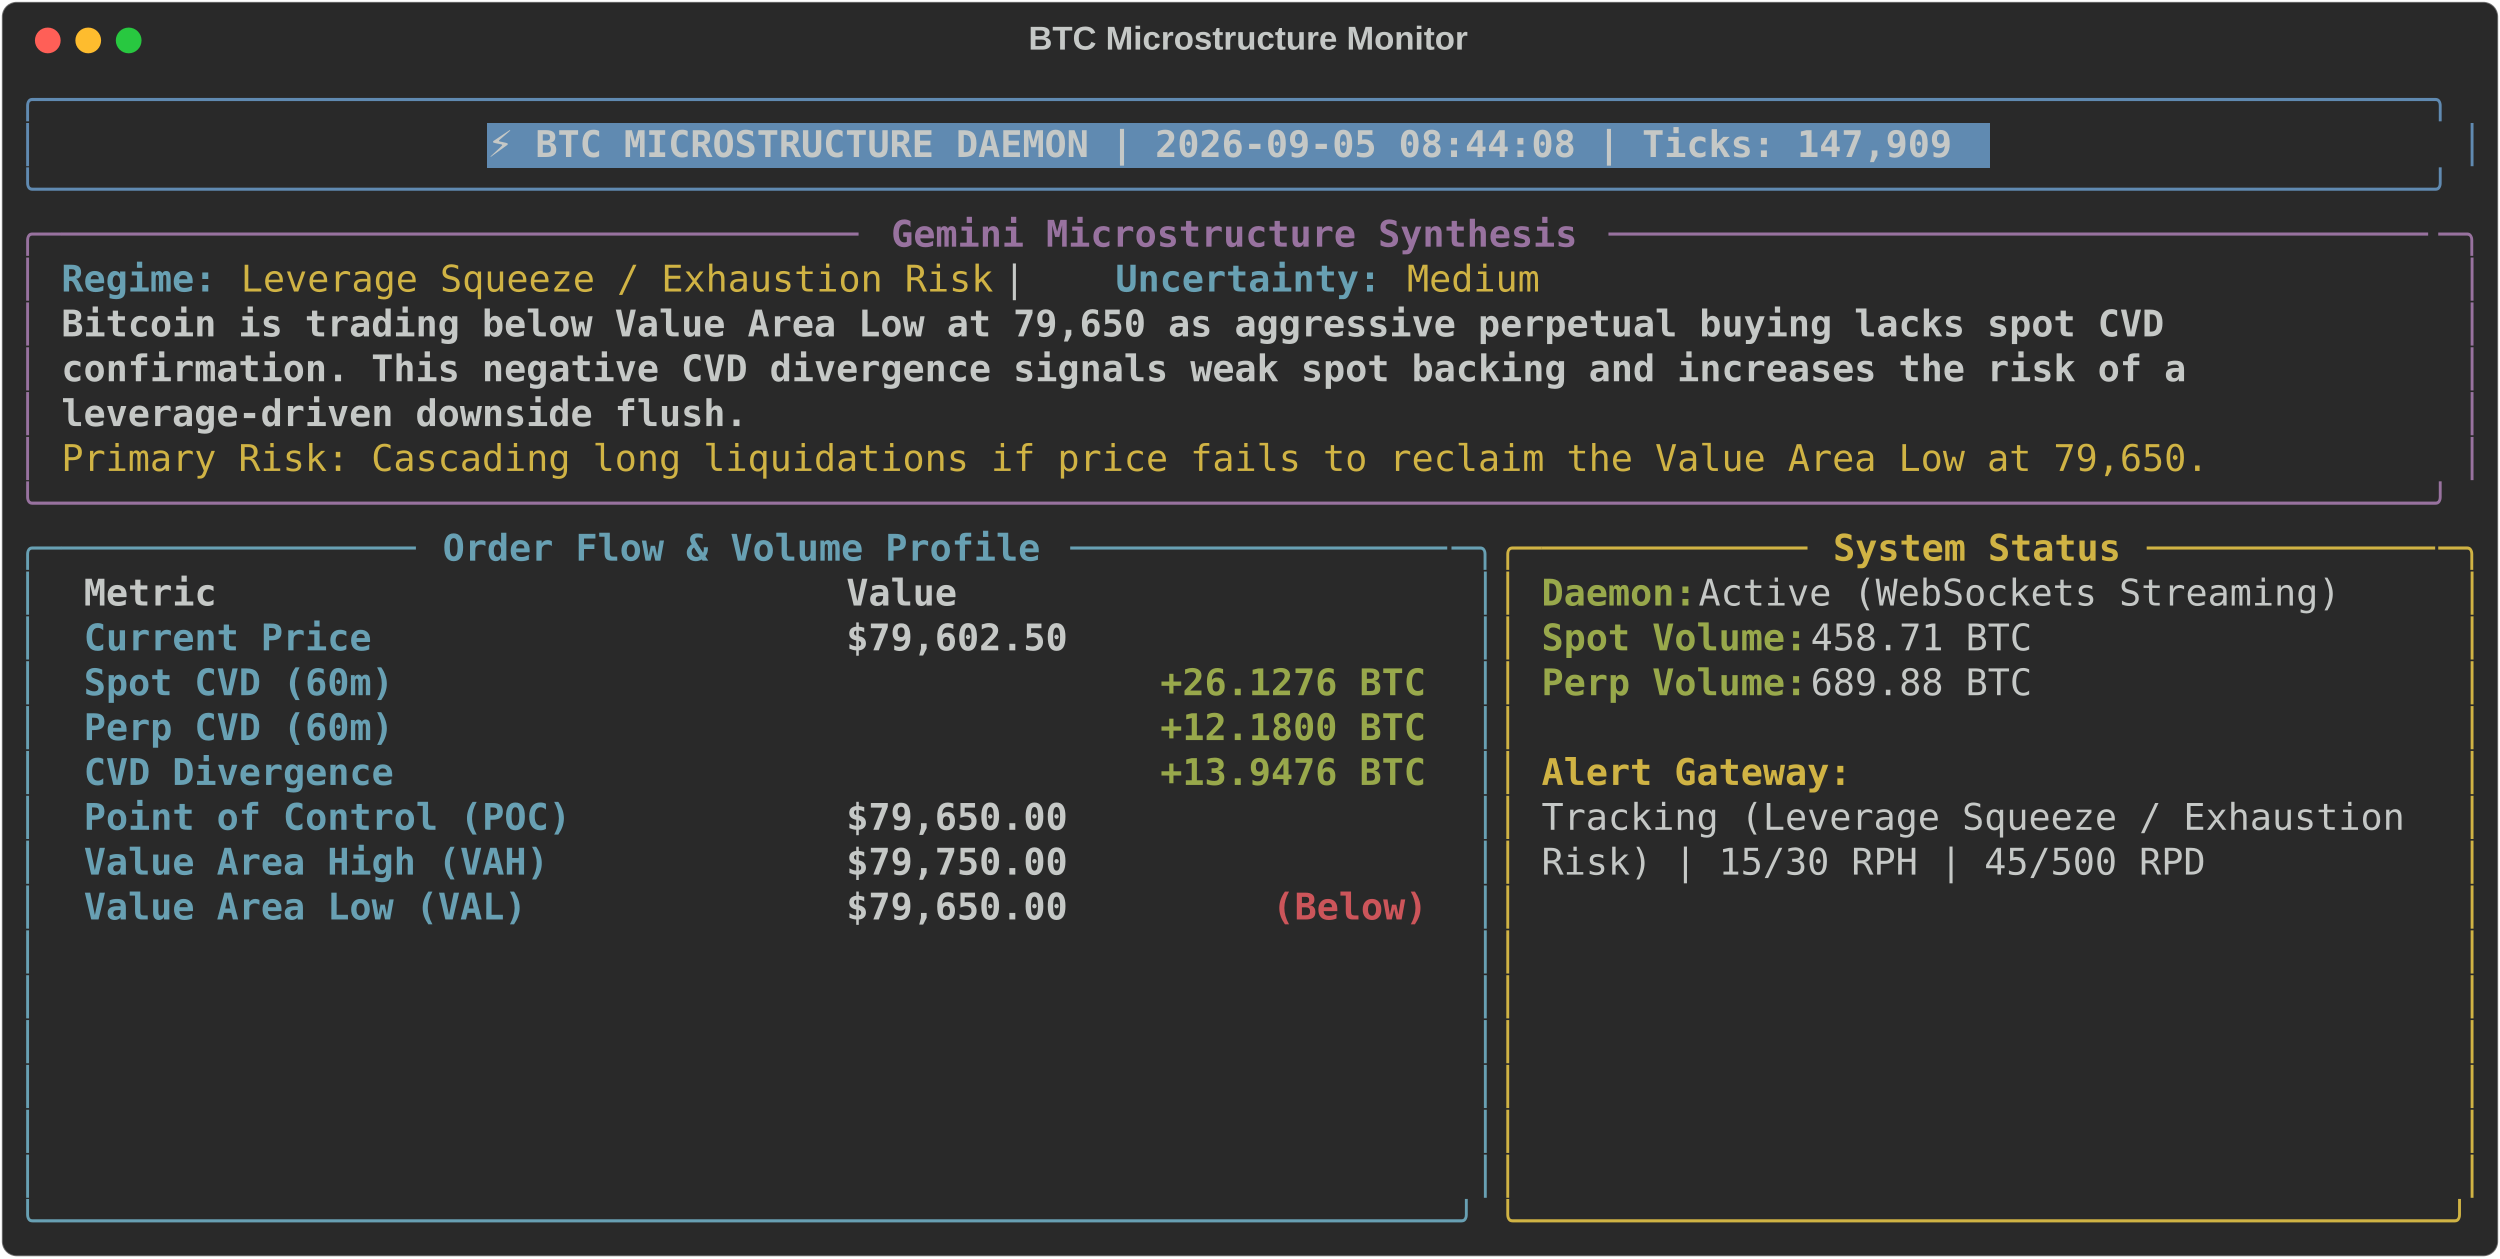
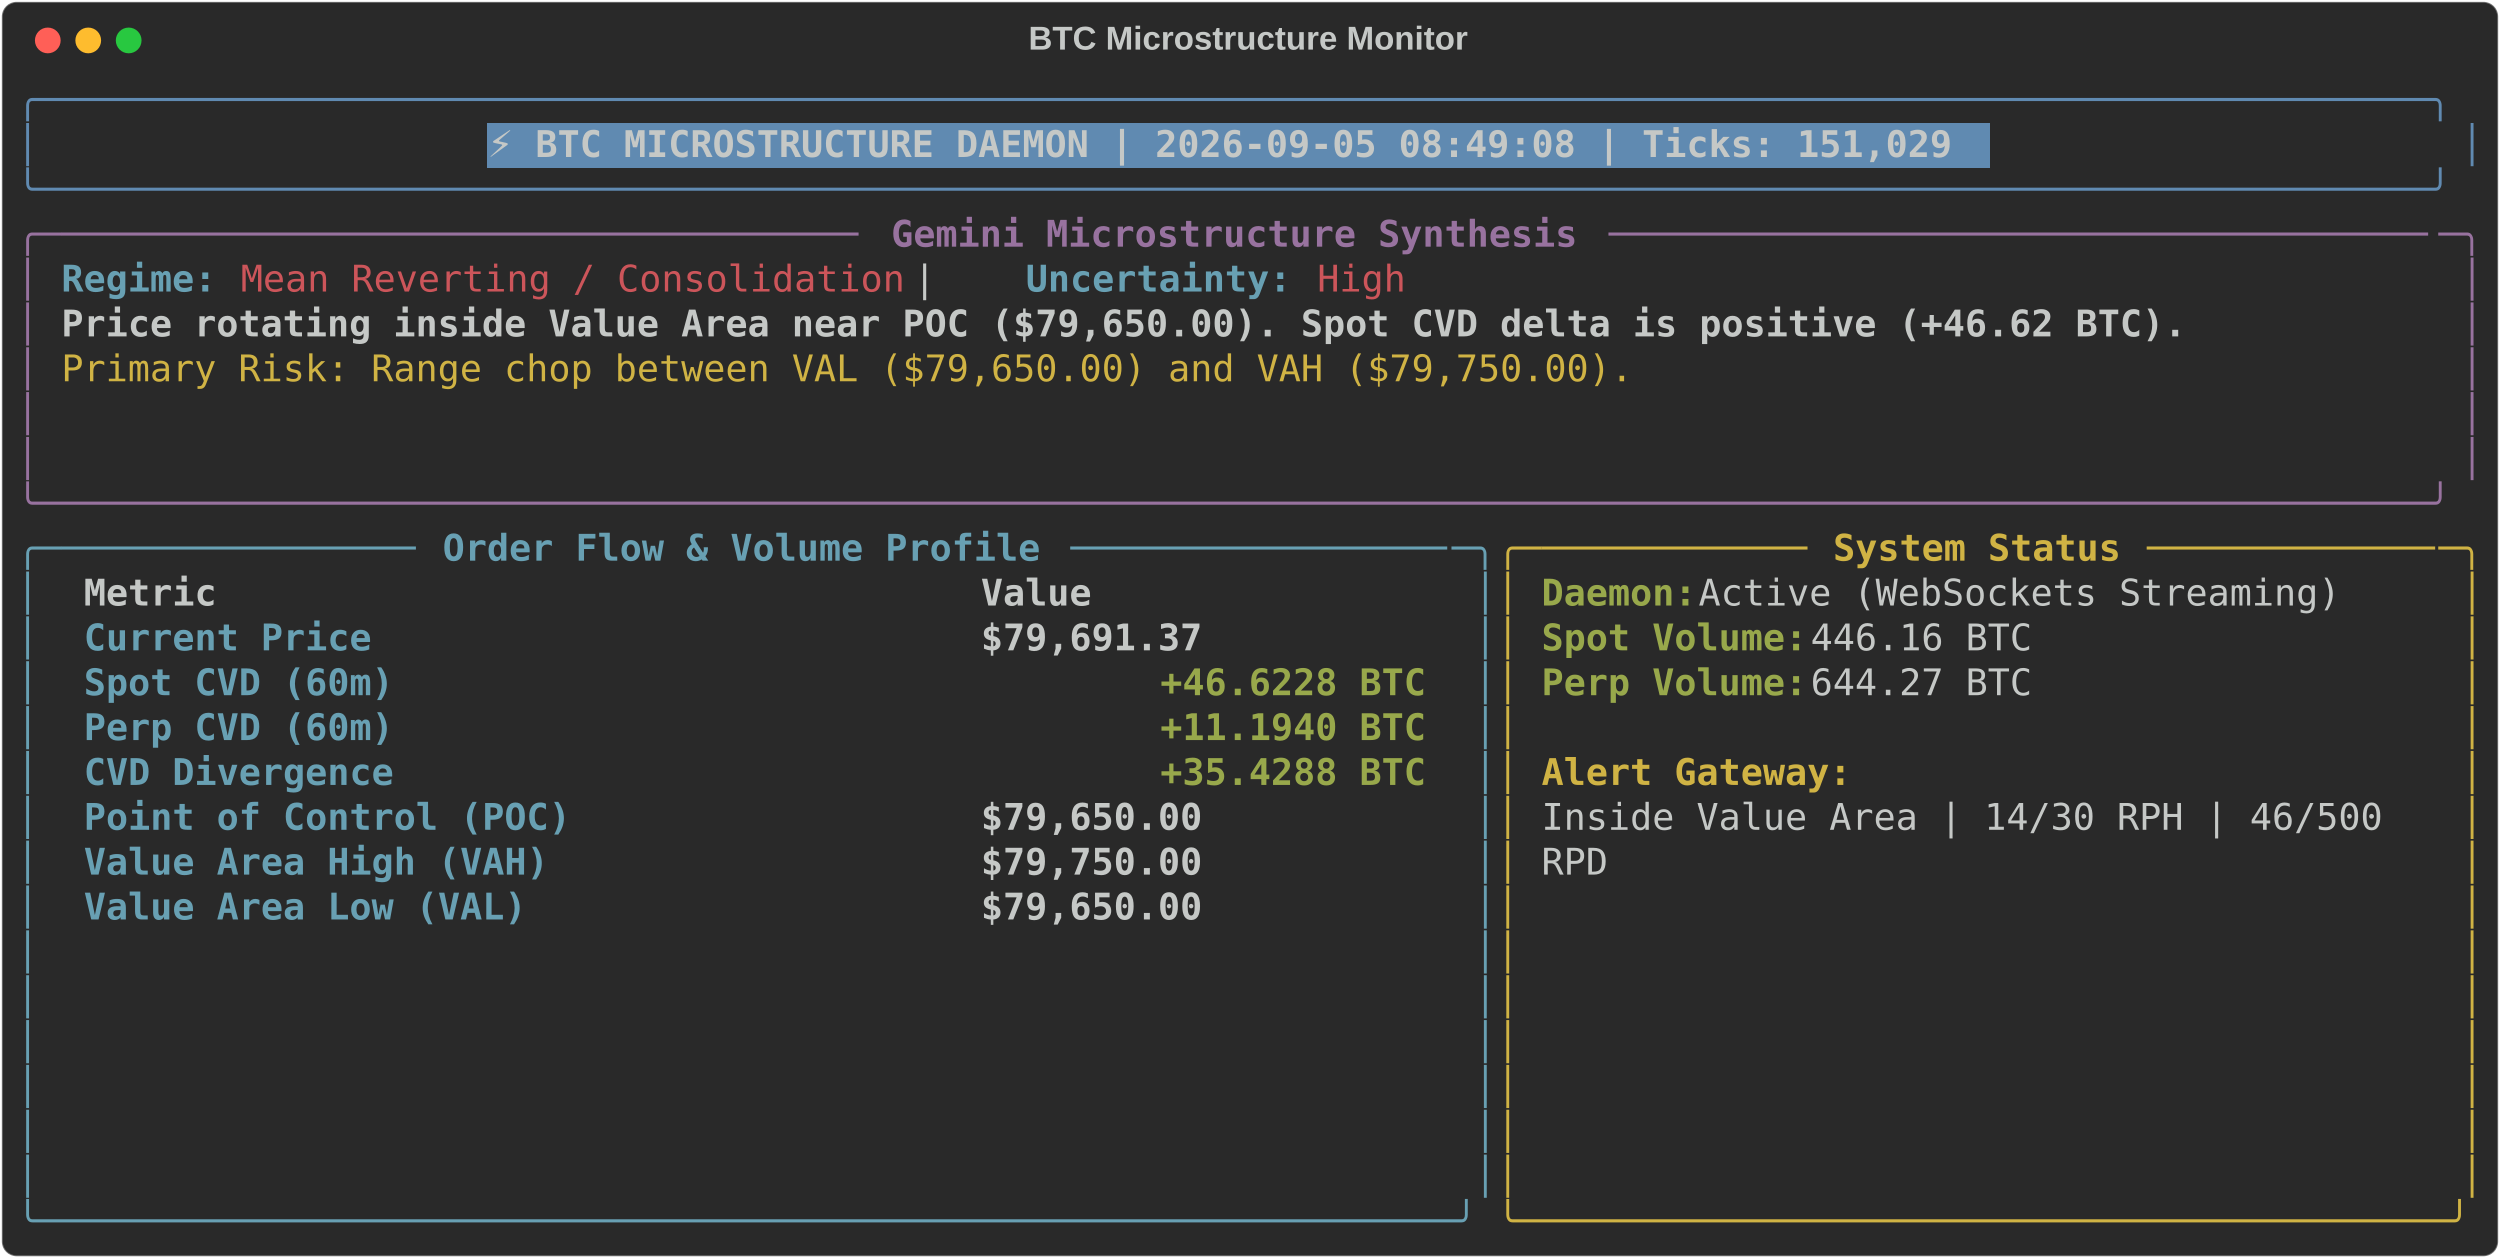
<svg xmlns="http://www.w3.org/2000/svg" class="rich-terminal" viewBox="0 0 1360 684.4">
  <style>

    @font-face {
        font-family: "Fira Code";
        src: local("FiraCode-Regular"),
                url("https://cdnjs.cloudflare.com/ajax/libs/firacode/6.2.0/woff2/FiraCode-Regular.woff2") format("woff2"),
                url("https://cdnjs.cloudflare.com/ajax/libs/firacode/6.2.0/woff/FiraCode-Regular.woff") format("woff");
        font-style: normal;
        font-weight: 400;
    }
    @font-face {
        font-family: "Fira Code";
        src: local("FiraCode-Bold"),
                url("https://cdnjs.cloudflare.com/ajax/libs/firacode/6.2.0/woff2/FiraCode-Bold.woff2") format("woff2"),
                url("https://cdnjs.cloudflare.com/ajax/libs/firacode/6.2.0/woff/FiraCode-Bold.woff") format("woff");
        font-style: bold;
        font-weight: 700;
    }

-     .terminal-2260129843-matrix {
+     .terminal-2951435523-matrix {
        font-family: Fira Code, monospace;
        font-size: 20px;
        line-height: 24.4px;
        font-variant-east-asian: full-width;
    }

-     .terminal-2260129843-title {
+     .terminal-2951435523-title {
        font-size: 18px;
        font-weight: bold;
        font-family: arial;
    }

-     .terminal-2260129843-r1 { fill: #608ab1 }
- .terminal-2260129843-r2 { fill: #c5c8c6 }
- .terminal-2260129843-r3 { fill: #c5c8c6;font-weight: bold }
- .terminal-2260129843-r4 { fill: #98729f }
- .terminal-2260129843-r5 { fill: #98729f;font-weight: bold }
- .terminal-2260129843-r6 { fill: #68a0b3;font-weight: bold }
- .terminal-2260129843-r7 { fill: #d0b344 }
- .terminal-2260129843-r8 { fill: #68a0b3 }
- .terminal-2260129843-r9 { fill: #d0b344;font-weight: bold }
- .terminal-2260129843-r10 { fill: #98a84b;font-weight: bold }
- .terminal-2260129843-r11 { fill: #cc555a;font-weight: bold }
+     .terminal-2951435523-r1 { fill: #608ab1 }
+ .terminal-2951435523-r2 { fill: #c5c8c6 }
+ .terminal-2951435523-r3 { fill: #c5c8c6;font-weight: bold }
+ .terminal-2951435523-r4 { fill: #98729f }
+ .terminal-2951435523-r5 { fill: #98729f;font-weight: bold }
+ .terminal-2951435523-r6 { fill: #68a0b3;font-weight: bold }
+ .terminal-2951435523-r7 { fill: #cc555a }
+ .terminal-2951435523-r8 { fill: #d0b344 }
+ .terminal-2951435523-r9 { fill: #68a0b3 }
+ .terminal-2951435523-r10 { fill: #d0b344;font-weight: bold }
+ .terminal-2951435523-r11 { fill: #98a84b;font-weight: bold }
    </style>
  <defs>
-     <clipPath id="terminal-2260129843-clip-terminal">
+     <clipPath id="terminal-2951435523-clip-terminal">
      <rect x="0" y="0" width="1341.0" height="633.4" />
    </clipPath>
-     <clipPath id="terminal-2260129843-line-0">
+     <clipPath id="terminal-2951435523-line-0">
      <rect x="0" y="1.5" width="1342" height="24.65" />
    </clipPath>
-     <clipPath id="terminal-2260129843-line-1">
+     <clipPath id="terminal-2951435523-line-1">
      <rect x="0" y="25.9" width="1342" height="24.65" />
    </clipPath>
-     <clipPath id="terminal-2260129843-line-2">
+     <clipPath id="terminal-2951435523-line-2">
      <rect x="0" y="50.3" width="1342" height="24.65" />
    </clipPath>
-     <clipPath id="terminal-2260129843-line-3">
+     <clipPath id="terminal-2951435523-line-3">
      <rect x="0" y="74.7" width="1342" height="24.65" />
    </clipPath>
-     <clipPath id="terminal-2260129843-line-4">
+     <clipPath id="terminal-2951435523-line-4">
      <rect x="0" y="99.1" width="1342" height="24.65" />
    </clipPath>
-     <clipPath id="terminal-2260129843-line-5">
+     <clipPath id="terminal-2951435523-line-5">
      <rect x="0" y="123.5" width="1342" height="24.65" />
    </clipPath>
-     <clipPath id="terminal-2260129843-line-6">
+     <clipPath id="terminal-2951435523-line-6">
      <rect x="0" y="147.9" width="1342" height="24.65" />
    </clipPath>
-     <clipPath id="terminal-2260129843-line-7">
+     <clipPath id="terminal-2951435523-line-7">
      <rect x="0" y="172.3" width="1342" height="24.65" />
    </clipPath>
-     <clipPath id="terminal-2260129843-line-8">
+     <clipPath id="terminal-2951435523-line-8">
      <rect x="0" y="196.7" width="1342" height="24.65" />
    </clipPath>
-     <clipPath id="terminal-2260129843-line-9">
+     <clipPath id="terminal-2951435523-line-9">
      <rect x="0" y="221.1" width="1342" height="24.65" />
    </clipPath>
-     <clipPath id="terminal-2260129843-line-10">
+     <clipPath id="terminal-2951435523-line-10">
      <rect x="0" y="245.5" width="1342" height="24.65" />
    </clipPath>
-     <clipPath id="terminal-2260129843-line-11">
+     <clipPath id="terminal-2951435523-line-11">
      <rect x="0" y="269.9" width="1342" height="24.65" />
    </clipPath>
-     <clipPath id="terminal-2260129843-line-12">
+     <clipPath id="terminal-2951435523-line-12">
      <rect x="0" y="294.3" width="1342" height="24.65" />
    </clipPath>
-     <clipPath id="terminal-2260129843-line-13">
+     <clipPath id="terminal-2951435523-line-13">
      <rect x="0" y="318.7" width="1342" height="24.65" />
    </clipPath>
-     <clipPath id="terminal-2260129843-line-14">
+     <clipPath id="terminal-2951435523-line-14">
      <rect x="0" y="343.1" width="1342" height="24.65" />
    </clipPath>
-     <clipPath id="terminal-2260129843-line-15">
+     <clipPath id="terminal-2951435523-line-15">
      <rect x="0" y="367.5" width="1342" height="24.65" />
    </clipPath>
-     <clipPath id="terminal-2260129843-line-16">
+     <clipPath id="terminal-2951435523-line-16">
      <rect x="0" y="391.9" width="1342" height="24.65" />
    </clipPath>
-     <clipPath id="terminal-2260129843-line-17">
+     <clipPath id="terminal-2951435523-line-17">
      <rect x="0" y="416.3" width="1342" height="24.65" />
    </clipPath>
-     <clipPath id="terminal-2260129843-line-18">
+     <clipPath id="terminal-2951435523-line-18">
      <rect x="0" y="440.7" width="1342" height="24.65" />
    </clipPath>
-     <clipPath id="terminal-2260129843-line-19">
+     <clipPath id="terminal-2951435523-line-19">
      <rect x="0" y="465.1" width="1342" height="24.65" />
    </clipPath>
-     <clipPath id="terminal-2260129843-line-20">
+     <clipPath id="terminal-2951435523-line-20">
      <rect x="0" y="489.5" width="1342" height="24.65" />
    </clipPath>
-     <clipPath id="terminal-2260129843-line-21">
+     <clipPath id="terminal-2951435523-line-21">
      <rect x="0" y="513.9" width="1342" height="24.65" />
    </clipPath>
-     <clipPath id="terminal-2260129843-line-22">
+     <clipPath id="terminal-2951435523-line-22">
      <rect x="0" y="538.3" width="1342" height="24.65" />
    </clipPath>
-     <clipPath id="terminal-2260129843-line-23">
+     <clipPath id="terminal-2951435523-line-23">
      <rect x="0" y="562.7" width="1342" height="24.65" />
    </clipPath>
-     <clipPath id="terminal-2260129843-line-24">
+     <clipPath id="terminal-2951435523-line-24">
      <rect x="0" y="587.1" width="1342" height="24.65" />
    </clipPath>
  </defs>
  <rect fill="#292929" stroke="rgba(255,255,255,0.35)" stroke-width="1" x="1" y="1" width="1358" height="682.4" rx="8" />
-   <text class="terminal-2260129843-title" fill="#c5c8c6" text-anchor="middle" x="679" y="27">BTC Microstructure Monitor</text>
+   <text class="terminal-2951435523-title" fill="#c5c8c6" text-anchor="middle" x="679" y="27">BTC Microstructure Monitor</text>
  <g transform="translate(26,22)">
    <circle cx="0" cy="0" r="7" fill="#ff5f57" />
    <circle cx="22" cy="0" r="7" fill="#febc2e" />
    <circle cx="44" cy="0" r="7" fill="#28c840" />
  </g>
-   <g transform="translate(9, 41)" clip-path="url(#terminal-2260129843-clip-terminal)">
+   <g transform="translate(9, 41)" clip-path="url(#terminal-2951435523-clip-terminal)">
    <rect fill="#608ab1" x="256.2" y="25.9" width="817.4" height="24.65" shape-rendering="crispEdges" />
-     <g class="terminal-2260129843-matrix">
-       <text class="terminal-2260129843-r1" x="0" y="20" textLength="1342" clip-path="url(#terminal-2260129843-line-0)">╭────────────────────────────────────────────────────────────────────────────────────────────────────────────╮</text>
-       <text class="terminal-2260129843-r2" x="1342" y="20" textLength="12.2" clip-path="url(#terminal-2260129843-line-0)">
- </text>
-       <text class="terminal-2260129843-r1" x="0" y="44.4" textLength="12.2" clip-path="url(#terminal-2260129843-line-1)">│</text>
-       <text class="terminal-2260129843-r3" x="256.2" y="44.4" textLength="805.2" clip-path="url(#terminal-2260129843-line-1)">⚡ BTC MICROSTRUCTURE DAEMON | 2026-09-05 08:44:08 | Ticks: 147,909</text>
-       <text class="terminal-2260129843-r1" x="1329.8" y="44.4" textLength="12.2" clip-path="url(#terminal-2260129843-line-1)">│</text>
-       <text class="terminal-2260129843-r2" x="1342" y="44.4" textLength="12.2" clip-path="url(#terminal-2260129843-line-1)">
- </text>
-       <text class="terminal-2260129843-r1" x="0" y="68.8" textLength="1342" clip-path="url(#terminal-2260129843-line-2)">╰────────────────────────────────────────────────────────────────────────────────────────────────────────────╯</text>
-       <text class="terminal-2260129843-r2" x="1342" y="68.8" textLength="12.2" clip-path="url(#terminal-2260129843-line-2)">
- </text>
-       <text class="terminal-2260129843-r4" x="0" y="93.2" textLength="24.4" clip-path="url(#terminal-2260129843-line-3)">╭─</text>
-       <text class="terminal-2260129843-r4" x="24.4" y="93.2" textLength="439.2" clip-path="url(#terminal-2260129843-line-3)">────────────────────────────────────</text>
-       <text class="terminal-2260129843-r5" x="475.8" y="93.2" textLength="378.2" clip-path="url(#terminal-2260129843-line-3)">Gemini Microstructure Synthesis</text>
-       <text class="terminal-2260129843-r4" x="866.2" y="93.2" textLength="451.4" clip-path="url(#terminal-2260129843-line-3)">─────────────────────────────────────</text>
-       <text class="terminal-2260129843-r4" x="1317.6" y="93.2" textLength="24.4" clip-path="url(#terminal-2260129843-line-3)">─╮</text>
-       <text class="terminal-2260129843-r2" x="1342" y="93.2" textLength="12.2" clip-path="url(#terminal-2260129843-line-3)">
- </text>
-       <text class="terminal-2260129843-r4" x="0" y="117.6" textLength="12.2" clip-path="url(#terminal-2260129843-line-4)">│</text>
-       <text class="terminal-2260129843-r6" x="24.4" y="117.6" textLength="85.4" clip-path="url(#terminal-2260129843-line-4)">Regime:</text>
-       <text class="terminal-2260129843-r7" x="122" y="117.6" textLength="414.8" clip-path="url(#terminal-2260129843-line-4)">Leverage Squeeze / Exhaustion Risk</text>
-       <text class="terminal-2260129843-r2" x="536.8" y="117.6" textLength="61" clip-path="url(#terminal-2260129843-line-4)">  |  </text>
-       <text class="terminal-2260129843-r6" x="597.8" y="117.6" textLength="146.4" clip-path="url(#terminal-2260129843-line-4)">Uncertainty:</text>
-       <text class="terminal-2260129843-r7" x="756.4" y="117.6" textLength="73.2" clip-path="url(#terminal-2260129843-line-4)">Medium</text>
-       <text class="terminal-2260129843-r4" x="1329.8" y="117.6" textLength="12.2" clip-path="url(#terminal-2260129843-line-4)">│</text>
-       <text class="terminal-2260129843-r2" x="1342" y="117.6" textLength="12.2" clip-path="url(#terminal-2260129843-line-4)">
- </text>
-       <text class="terminal-2260129843-r4" x="0" y="142" textLength="12.2" clip-path="url(#terminal-2260129843-line-5)">│</text>
-       <text class="terminal-2260129843-r3" x="24.4" y="142" textLength="1171.2" clip-path="url(#terminal-2260129843-line-5)">Bitcoin is trading below Value Area Low at 79,650 as aggressive perpetual buying lacks spot CVD </text>
-       <text class="terminal-2260129843-r4" x="1329.8" y="142" textLength="12.2" clip-path="url(#terminal-2260129843-line-5)">│</text>
-       <text class="terminal-2260129843-r2" x="1342" y="142" textLength="12.2" clip-path="url(#terminal-2260129843-line-5)">
- </text>
-       <text class="terminal-2260129843-r4" x="0" y="166.4" textLength="12.2" clip-path="url(#terminal-2260129843-line-6)">│</text>
-       <text class="terminal-2260129843-r3" x="24.4" y="166.4" textLength="1183.4" clip-path="url(#terminal-2260129843-line-6)">confirmation. This negative CVD divergence signals weak spot backing and increases the risk of a </text>
-       <text class="terminal-2260129843-r4" x="1329.8" y="166.4" textLength="12.2" clip-path="url(#terminal-2260129843-line-6)">│</text>
-       <text class="terminal-2260129843-r2" x="1342" y="166.4" textLength="12.2" clip-path="url(#terminal-2260129843-line-6)">
- </text>
-       <text class="terminal-2260129843-r4" x="0" y="190.8" textLength="12.2" clip-path="url(#terminal-2260129843-line-7)">│</text>
-       <text class="terminal-2260129843-r3" x="24.4" y="190.8" textLength="378.2" clip-path="url(#terminal-2260129843-line-7)">leverage-driven downside flush.</text>
-       <text class="terminal-2260129843-r4" x="1329.8" y="190.8" textLength="12.2" clip-path="url(#terminal-2260129843-line-7)">│</text>
-       <text class="terminal-2260129843-r2" x="1342" y="190.8" textLength="12.2" clip-path="url(#terminal-2260129843-line-7)">
- </text>
-       <text class="terminal-2260129843-r4" x="0" y="215.2" textLength="12.2" clip-path="url(#terminal-2260129843-line-8)">│</text>
-       <text class="terminal-2260129843-r7" x="24.4" y="215.2" textLength="1183.4" clip-path="url(#terminal-2260129843-line-8)">Primary Risk: Cascading long liquidations if price fails to reclaim the Value Area Low at 79,650.</text>
-       <text class="terminal-2260129843-r4" x="1329.8" y="215.2" textLength="12.2" clip-path="url(#terminal-2260129843-line-8)">│</text>
-       <text class="terminal-2260129843-r2" x="1342" y="215.2" textLength="12.2" clip-path="url(#terminal-2260129843-line-8)">
- </text>
-       <text class="terminal-2260129843-r4" x="0" y="239.6" textLength="1342" clip-path="url(#terminal-2260129843-line-9)">╰────────────────────────────────────────────────────────────────────────────────────────────────────────────╯</text>
-       <text class="terminal-2260129843-r2" x="1342" y="239.6" textLength="12.2" clip-path="url(#terminal-2260129843-line-9)">
- </text>
-       <text class="terminal-2260129843-r8" x="0" y="264" textLength="24.4" clip-path="url(#terminal-2260129843-line-10)">╭─</text>
-       <text class="terminal-2260129843-r8" x="24.4" y="264" textLength="195.2" clip-path="url(#terminal-2260129843-line-10)">────────────────</text>
-       <text class="terminal-2260129843-r6" x="231.8" y="264" textLength="329.4" clip-path="url(#terminal-2260129843-line-10)">Order Flow &amp; Volume Profile</text>
-       <text class="terminal-2260129843-r8" x="573.4" y="264" textLength="207.4" clip-path="url(#terminal-2260129843-line-10)">─────────────────</text>
-       <text class="terminal-2260129843-r8" x="780.8" y="264" textLength="24.4" clip-path="url(#terminal-2260129843-line-10)">─╮</text>
-       <text class="terminal-2260129843-r7" x="805.2" y="264" textLength="24.4" clip-path="url(#terminal-2260129843-line-10)">╭─</text>
-       <text class="terminal-2260129843-r7" x="829.6" y="264" textLength="146.4" clip-path="url(#terminal-2260129843-line-10)">────────────</text>
-       <text class="terminal-2260129843-r9" x="988.2" y="264" textLength="158.6" clip-path="url(#terminal-2260129843-line-10)">System Status</text>
-       <text class="terminal-2260129843-r7" x="1159" y="264" textLength="158.6" clip-path="url(#terminal-2260129843-line-10)">─────────────</text>
-       <text class="terminal-2260129843-r7" x="1317.6" y="264" textLength="24.4" clip-path="url(#terminal-2260129843-line-10)">─╮</text>
-       <text class="terminal-2260129843-r2" x="1342" y="264" textLength="12.2" clip-path="url(#terminal-2260129843-line-10)">
- </text>
-       <text class="terminal-2260129843-r8" x="0" y="288.4" textLength="12.2" clip-path="url(#terminal-2260129843-line-11)">│</text>
-       <text class="terminal-2260129843-r3" x="36.6" y="288.4" textLength="390.4" clip-path="url(#terminal-2260129843-line-11)">Metric                          </text>
-       <text class="terminal-2260129843-r3" x="451.4" y="288.4" textLength="317.2" clip-path="url(#terminal-2260129843-line-11)">                     Value</text>
-       <text class="terminal-2260129843-r8" x="793" y="288.4" textLength="12.2" clip-path="url(#terminal-2260129843-line-11)">│</text>
-       <text class="terminal-2260129843-r7" x="805.2" y="288.4" textLength="12.2" clip-path="url(#terminal-2260129843-line-11)">│</text>
-       <text class="terminal-2260129843-r10" x="829.6" y="288.4" textLength="85.4" clip-path="url(#terminal-2260129843-line-11)">Daemon:</text>
-       <text class="terminal-2260129843-r2" x="915" y="288.4" textLength="366" clip-path="url(#terminal-2260129843-line-11)"> Active (WebSockets Streaming)</text>
-       <text class="terminal-2260129843-r7" x="1329.8" y="288.4" textLength="12.2" clip-path="url(#terminal-2260129843-line-11)">│</text>
-       <text class="terminal-2260129843-r2" x="1342" y="288.4" textLength="12.2" clip-path="url(#terminal-2260129843-line-11)">
- </text>
-       <text class="terminal-2260129843-r8" x="0" y="312.8" textLength="12.2" clip-path="url(#terminal-2260129843-line-12)">│</text>
-       <text class="terminal-2260129843-r6" x="36.6" y="312.8" textLength="390.4" clip-path="url(#terminal-2260129843-line-12)">Current Price                   </text>
-       <text class="terminal-2260129843-r3" x="451.4" y="312.8" textLength="317.2" clip-path="url(#terminal-2260129843-line-12)">                $79,602.50</text>
-       <text class="terminal-2260129843-r8" x="793" y="312.8" textLength="12.2" clip-path="url(#terminal-2260129843-line-12)">│</text>
-       <text class="terminal-2260129843-r7" x="805.2" y="312.8" textLength="12.2" clip-path="url(#terminal-2260129843-line-12)">│</text>
-       <text class="terminal-2260129843-r10" x="829.6" y="312.8" textLength="146.4" clip-path="url(#terminal-2260129843-line-12)">Spot Volume:</text>
-       <text class="terminal-2260129843-r2" x="976" y="312.8" textLength="134.2" clip-path="url(#terminal-2260129843-line-12)"> 458.71 BTC</text>
-       <text class="terminal-2260129843-r7" x="1329.8" y="312.8" textLength="12.2" clip-path="url(#terminal-2260129843-line-12)">│</text>
-       <text class="terminal-2260129843-r2" x="1342" y="312.8" textLength="12.2" clip-path="url(#terminal-2260129843-line-12)">
- </text>
-       <text class="terminal-2260129843-r8" x="0" y="337.2" textLength="12.2" clip-path="url(#terminal-2260129843-line-13)">│</text>
-       <text class="terminal-2260129843-r6" x="36.6" y="337.2" textLength="390.4" clip-path="url(#terminal-2260129843-line-13)">Spot CVD (60m)                  </text>
-       <text class="terminal-2260129843-r10" x="622.2" y="337.2" textLength="146.4" clip-path="url(#terminal-2260129843-line-13)">+26.1276 BTC</text>
-       <text class="terminal-2260129843-r8" x="793" y="337.2" textLength="12.2" clip-path="url(#terminal-2260129843-line-13)">│</text>
-       <text class="terminal-2260129843-r7" x="805.2" y="337.2" textLength="12.2" clip-path="url(#terminal-2260129843-line-13)">│</text>
-       <text class="terminal-2260129843-r10" x="829.6" y="337.2" textLength="146.4" clip-path="url(#terminal-2260129843-line-13)">Perp Volume:</text>
-       <text class="terminal-2260129843-r2" x="976" y="337.2" textLength="134.2" clip-path="url(#terminal-2260129843-line-13)"> 689.88 BTC</text>
-       <text class="terminal-2260129843-r7" x="1329.8" y="337.2" textLength="12.2" clip-path="url(#terminal-2260129843-line-13)">│</text>
-       <text class="terminal-2260129843-r2" x="1342" y="337.2" textLength="12.2" clip-path="url(#terminal-2260129843-line-13)">
- </text>
-       <text class="terminal-2260129843-r8" x="0" y="361.6" textLength="12.2" clip-path="url(#terminal-2260129843-line-14)">│</text>
-       <text class="terminal-2260129843-r6" x="36.6" y="361.6" textLength="390.4" clip-path="url(#terminal-2260129843-line-14)">Perp CVD (60m)                  </text>
-       <text class="terminal-2260129843-r10" x="622.2" y="361.6" textLength="146.4" clip-path="url(#terminal-2260129843-line-14)">+12.1800 BTC</text>
-       <text class="terminal-2260129843-r8" x="793" y="361.6" textLength="12.2" clip-path="url(#terminal-2260129843-line-14)">│</text>
-       <text class="terminal-2260129843-r7" x="805.2" y="361.6" textLength="12.2" clip-path="url(#terminal-2260129843-line-14)">│</text>
-       <text class="terminal-2260129843-r7" x="1329.8" y="361.6" textLength="12.2" clip-path="url(#terminal-2260129843-line-14)">│</text>
-       <text class="terminal-2260129843-r2" x="1342" y="361.6" textLength="12.2" clip-path="url(#terminal-2260129843-line-14)">
- </text>
-       <text class="terminal-2260129843-r8" x="0" y="386" textLength="12.2" clip-path="url(#terminal-2260129843-line-15)">│</text>
-       <text class="terminal-2260129843-r6" x="36.6" y="386" textLength="390.4" clip-path="url(#terminal-2260129843-line-15)">CVD Divergence                  </text>
-       <text class="terminal-2260129843-r10" x="622.2" y="386" textLength="146.4" clip-path="url(#terminal-2260129843-line-15)">+13.9476 BTC</text>
-       <text class="terminal-2260129843-r8" x="793" y="386" textLength="12.2" clip-path="url(#terminal-2260129843-line-15)">│</text>
-       <text class="terminal-2260129843-r7" x="805.2" y="386" textLength="12.2" clip-path="url(#terminal-2260129843-line-15)">│</text>
-       <text class="terminal-2260129843-r9" x="829.6" y="386" textLength="170.8" clip-path="url(#terminal-2260129843-line-15)">Alert Gateway:</text>
-       <text class="terminal-2260129843-r7" x="1329.8" y="386" textLength="12.2" clip-path="url(#terminal-2260129843-line-15)">│</text>
-       <text class="terminal-2260129843-r2" x="1342" y="386" textLength="12.2" clip-path="url(#terminal-2260129843-line-15)">
- </text>
-       <text class="terminal-2260129843-r8" x="0" y="410.4" textLength="12.2" clip-path="url(#terminal-2260129843-line-16)">│</text>
-       <text class="terminal-2260129843-r6" x="36.6" y="410.4" textLength="390.4" clip-path="url(#terminal-2260129843-line-16)">Point of Control (POC)          </text>
-       <text class="terminal-2260129843-r3" x="451.4" y="410.4" textLength="317.2" clip-path="url(#terminal-2260129843-line-16)">                $79,650.00</text>
-       <text class="terminal-2260129843-r8" x="793" y="410.4" textLength="12.2" clip-path="url(#terminal-2260129843-line-16)">│</text>
-       <text class="terminal-2260129843-r7" x="805.2" y="410.4" textLength="12.2" clip-path="url(#terminal-2260129843-line-16)">│</text>
-       <text class="terminal-2260129843-r2" x="829.6" y="410.4" textLength="488" clip-path="url(#terminal-2260129843-line-16)">Tracking (Leverage Squeeze / Exhaustion </text>
-       <text class="terminal-2260129843-r7" x="1329.8" y="410.4" textLength="12.2" clip-path="url(#terminal-2260129843-line-16)">│</text>
-       <text class="terminal-2260129843-r2" x="1342" y="410.4" textLength="12.2" clip-path="url(#terminal-2260129843-line-16)">
- </text>
-       <text class="terminal-2260129843-r8" x="0" y="434.8" textLength="12.2" clip-path="url(#terminal-2260129843-line-17)">│</text>
-       <text class="terminal-2260129843-r6" x="36.6" y="434.8" textLength="390.4" clip-path="url(#terminal-2260129843-line-17)">Value Area High (VAH)           </text>
-       <text class="terminal-2260129843-r3" x="451.4" y="434.8" textLength="317.2" clip-path="url(#terminal-2260129843-line-17)">                $79,750.00</text>
-       <text class="terminal-2260129843-r8" x="793" y="434.8" textLength="12.2" clip-path="url(#terminal-2260129843-line-17)">│</text>
-       <text class="terminal-2260129843-r7" x="805.2" y="434.8" textLength="12.2" clip-path="url(#terminal-2260129843-line-17)">│</text>
-       <text class="terminal-2260129843-r2" x="829.6" y="434.8" textLength="366" clip-path="url(#terminal-2260129843-line-17)">Risk) | 15/30 RPH | 45/500 RPD</text>
-       <text class="terminal-2260129843-r7" x="1329.8" y="434.8" textLength="12.2" clip-path="url(#terminal-2260129843-line-17)">│</text>
-       <text class="terminal-2260129843-r2" x="1342" y="434.8" textLength="12.2" clip-path="url(#terminal-2260129843-line-17)">
- </text>
-       <text class="terminal-2260129843-r8" x="0" y="459.2" textLength="12.2" clip-path="url(#terminal-2260129843-line-18)">│</text>
-       <text class="terminal-2260129843-r6" x="36.6" y="459.2" textLength="390.4" clip-path="url(#terminal-2260129843-line-18)">Value Area Low (VAL)            </text>
-       <text class="terminal-2260129843-r3" x="451.4" y="459.2" textLength="231.8" clip-path="url(#terminal-2260129843-line-18)">        $79,650.00 </text>
-       <text class="terminal-2260129843-r11" x="683.2" y="459.2" textLength="85.4" clip-path="url(#terminal-2260129843-line-18)">(Below)</text>
-       <text class="terminal-2260129843-r8" x="793" y="459.2" textLength="12.2" clip-path="url(#terminal-2260129843-line-18)">│</text>
-       <text class="terminal-2260129843-r7" x="805.2" y="459.2" textLength="12.2" clip-path="url(#terminal-2260129843-line-18)">│</text>
-       <text class="terminal-2260129843-r7" x="1329.8" y="459.2" textLength="12.2" clip-path="url(#terminal-2260129843-line-18)">│</text>
-       <text class="terminal-2260129843-r2" x="1342" y="459.2" textLength="12.2" clip-path="url(#terminal-2260129843-line-18)">
- </text>
-       <text class="terminal-2260129843-r8" x="0" y="483.6" textLength="12.2" clip-path="url(#terminal-2260129843-line-19)">│</text>
-       <text class="terminal-2260129843-r8" x="793" y="483.6" textLength="12.2" clip-path="url(#terminal-2260129843-line-19)">│</text>
-       <text class="terminal-2260129843-r7" x="805.2" y="483.6" textLength="12.2" clip-path="url(#terminal-2260129843-line-19)">│</text>
-       <text class="terminal-2260129843-r7" x="1329.8" y="483.6" textLength="12.2" clip-path="url(#terminal-2260129843-line-19)">│</text>
-       <text class="terminal-2260129843-r2" x="1342" y="483.6" textLength="12.2" clip-path="url(#terminal-2260129843-line-19)">
- </text>
-       <text class="terminal-2260129843-r8" x="0" y="508" textLength="12.2" clip-path="url(#terminal-2260129843-line-20)">│</text>
-       <text class="terminal-2260129843-r8" x="793" y="508" textLength="12.2" clip-path="url(#terminal-2260129843-line-20)">│</text>
-       <text class="terminal-2260129843-r7" x="805.2" y="508" textLength="12.2" clip-path="url(#terminal-2260129843-line-20)">│</text>
-       <text class="terminal-2260129843-r7" x="1329.8" y="508" textLength="12.2" clip-path="url(#terminal-2260129843-line-20)">│</text>
-       <text class="terminal-2260129843-r2" x="1342" y="508" textLength="12.2" clip-path="url(#terminal-2260129843-line-20)">
- </text>
-       <text class="terminal-2260129843-r8" x="0" y="532.4" textLength="12.2" clip-path="url(#terminal-2260129843-line-21)">│</text>
-       <text class="terminal-2260129843-r8" x="793" y="532.4" textLength="12.2" clip-path="url(#terminal-2260129843-line-21)">│</text>
-       <text class="terminal-2260129843-r7" x="805.2" y="532.4" textLength="12.2" clip-path="url(#terminal-2260129843-line-21)">│</text>
-       <text class="terminal-2260129843-r7" x="1329.8" y="532.4" textLength="12.2" clip-path="url(#terminal-2260129843-line-21)">│</text>
-       <text class="terminal-2260129843-r2" x="1342" y="532.4" textLength="12.2" clip-path="url(#terminal-2260129843-line-21)">
- </text>
-       <text class="terminal-2260129843-r8" x="0" y="556.8" textLength="12.2" clip-path="url(#terminal-2260129843-line-22)">│</text>
-       <text class="terminal-2260129843-r8" x="793" y="556.8" textLength="12.2" clip-path="url(#terminal-2260129843-line-22)">│</text>
-       <text class="terminal-2260129843-r7" x="805.2" y="556.8" textLength="12.2" clip-path="url(#terminal-2260129843-line-22)">│</text>
-       <text class="terminal-2260129843-r7" x="1329.8" y="556.8" textLength="12.2" clip-path="url(#terminal-2260129843-line-22)">│</text>
-       <text class="terminal-2260129843-r2" x="1342" y="556.8" textLength="12.2" clip-path="url(#terminal-2260129843-line-22)">
- </text>
-       <text class="terminal-2260129843-r8" x="0" y="581.2" textLength="12.2" clip-path="url(#terminal-2260129843-line-23)">│</text>
-       <text class="terminal-2260129843-r8" x="793" y="581.2" textLength="12.2" clip-path="url(#terminal-2260129843-line-23)">│</text>
-       <text class="terminal-2260129843-r7" x="805.2" y="581.2" textLength="12.2" clip-path="url(#terminal-2260129843-line-23)">│</text>
-       <text class="terminal-2260129843-r7" x="1329.8" y="581.2" textLength="12.2" clip-path="url(#terminal-2260129843-line-23)">│</text>
-       <text class="terminal-2260129843-r2" x="1342" y="581.2" textLength="12.2" clip-path="url(#terminal-2260129843-line-23)">
- </text>
-       <text class="terminal-2260129843-r8" x="0" y="605.6" textLength="12.2" clip-path="url(#terminal-2260129843-line-24)">│</text>
-       <text class="terminal-2260129843-r8" x="793" y="605.6" textLength="12.2" clip-path="url(#terminal-2260129843-line-24)">│</text>
-       <text class="terminal-2260129843-r7" x="805.2" y="605.6" textLength="12.2" clip-path="url(#terminal-2260129843-line-24)">│</text>
-       <text class="terminal-2260129843-r7" x="1329.8" y="605.6" textLength="12.2" clip-path="url(#terminal-2260129843-line-24)">│</text>
-       <text class="terminal-2260129843-r2" x="1342" y="605.6" textLength="12.2" clip-path="url(#terminal-2260129843-line-24)">
- </text>
-       <text class="terminal-2260129843-r8" x="0" y="630" textLength="805.2" clip-path="url(#terminal-2260129843-line-25)">╰────────────────────────────────────────────────────────────────╯</text>
-       <text class="terminal-2260129843-r7" x="805.2" y="630" textLength="536.8" clip-path="url(#terminal-2260129843-line-25)">╰──────────────────────────────────────────╯</text>
-       <text class="terminal-2260129843-r2" x="1342" y="630" textLength="12.2" clip-path="url(#terminal-2260129843-line-25)">
+     <g class="terminal-2951435523-matrix">
+       <text class="terminal-2951435523-r1" x="0" y="20" textLength="1342" clip-path="url(#terminal-2951435523-line-0)">╭────────────────────────────────────────────────────────────────────────────────────────────────────────────╮</text>
+       <text class="terminal-2951435523-r2" x="1342" y="20" textLength="12.2" clip-path="url(#terminal-2951435523-line-0)">
+ </text>
+       <text class="terminal-2951435523-r1" x="0" y="44.4" textLength="12.2" clip-path="url(#terminal-2951435523-line-1)">│</text>
+       <text class="terminal-2951435523-r3" x="256.2" y="44.4" textLength="805.2" clip-path="url(#terminal-2951435523-line-1)">⚡ BTC MICROSTRUCTURE DAEMON | 2026-09-05 08:49:08 | Ticks: 151,029</text>
+       <text class="terminal-2951435523-r1" x="1329.8" y="44.4" textLength="12.2" clip-path="url(#terminal-2951435523-line-1)">│</text>
+       <text class="terminal-2951435523-r2" x="1342" y="44.4" textLength="12.2" clip-path="url(#terminal-2951435523-line-1)">
+ </text>
+       <text class="terminal-2951435523-r1" x="0" y="68.8" textLength="1342" clip-path="url(#terminal-2951435523-line-2)">╰────────────────────────────────────────────────────────────────────────────────────────────────────────────╯</text>
+       <text class="terminal-2951435523-r2" x="1342" y="68.8" textLength="12.2" clip-path="url(#terminal-2951435523-line-2)">
+ </text>
+       <text class="terminal-2951435523-r4" x="0" y="93.2" textLength="24.4" clip-path="url(#terminal-2951435523-line-3)">╭─</text>
+       <text class="terminal-2951435523-r4" x="24.4" y="93.2" textLength="439.2" clip-path="url(#terminal-2951435523-line-3)">────────────────────────────────────</text>
+       <text class="terminal-2951435523-r5" x="475.8" y="93.2" textLength="378.2" clip-path="url(#terminal-2951435523-line-3)">Gemini Microstructure Synthesis</text>
+       <text class="terminal-2951435523-r4" x="866.2" y="93.2" textLength="451.4" clip-path="url(#terminal-2951435523-line-3)">─────────────────────────────────────</text>
+       <text class="terminal-2951435523-r4" x="1317.6" y="93.2" textLength="24.4" clip-path="url(#terminal-2951435523-line-3)">─╮</text>
+       <text class="terminal-2951435523-r2" x="1342" y="93.2" textLength="12.2" clip-path="url(#terminal-2951435523-line-3)">
+ </text>
+       <text class="terminal-2951435523-r4" x="0" y="117.6" textLength="12.2" clip-path="url(#terminal-2951435523-line-4)">│</text>
+       <text class="terminal-2951435523-r6" x="24.4" y="117.6" textLength="85.4" clip-path="url(#terminal-2951435523-line-4)">Regime:</text>
+       <text class="terminal-2951435523-r7" x="122" y="117.6" textLength="366" clip-path="url(#terminal-2951435523-line-4)">Mean Reverting / Consolidation</text>
+       <text class="terminal-2951435523-r2" x="488" y="117.6" textLength="61" clip-path="url(#terminal-2951435523-line-4)">  |  </text>
+       <text class="terminal-2951435523-r6" x="549" y="117.6" textLength="146.4" clip-path="url(#terminal-2951435523-line-4)">Uncertainty:</text>
+       <text class="terminal-2951435523-r7" x="707.6" y="117.6" textLength="48.8" clip-path="url(#terminal-2951435523-line-4)">High</text>
+       <text class="terminal-2951435523-r4" x="1329.8" y="117.6" textLength="12.2" clip-path="url(#terminal-2951435523-line-4)">│</text>
+       <text class="terminal-2951435523-r2" x="1342" y="117.6" textLength="12.2" clip-path="url(#terminal-2951435523-line-4)">
+ </text>
+       <text class="terminal-2951435523-r4" x="0" y="142" textLength="12.2" clip-path="url(#terminal-2951435523-line-5)">│</text>
+       <text class="terminal-2951435523-r3" x="24.4" y="142" textLength="1171.2" clip-path="url(#terminal-2951435523-line-5)">Price rotating inside Value Area near POC ($79,650.00). Spot CVD delta is positive (+46.62 BTC).</text>
+       <text class="terminal-2951435523-r4" x="1329.8" y="142" textLength="12.2" clip-path="url(#terminal-2951435523-line-5)">│</text>
+       <text class="terminal-2951435523-r2" x="1342" y="142" textLength="12.2" clip-path="url(#terminal-2951435523-line-5)">
+ </text>
+       <text class="terminal-2951435523-r4" x="0" y="166.4" textLength="12.2" clip-path="url(#terminal-2951435523-line-6)">│</text>
+       <text class="terminal-2951435523-r8" x="24.4" y="166.4" textLength="866.2" clip-path="url(#terminal-2951435523-line-6)">Primary Risk: Range chop between VAL ($79,650.00) and VAH ($79,750.00).</text>
+       <text class="terminal-2951435523-r4" x="1329.8" y="166.4" textLength="12.2" clip-path="url(#terminal-2951435523-line-6)">│</text>
+       <text class="terminal-2951435523-r2" x="1342" y="166.4" textLength="12.2" clip-path="url(#terminal-2951435523-line-6)">
+ </text>
+       <text class="terminal-2951435523-r4" x="0" y="190.8" textLength="12.2" clip-path="url(#terminal-2951435523-line-7)">│</text>
+       <text class="terminal-2951435523-r4" x="1329.8" y="190.8" textLength="12.2" clip-path="url(#terminal-2951435523-line-7)">│</text>
+       <text class="terminal-2951435523-r2" x="1342" y="190.8" textLength="12.2" clip-path="url(#terminal-2951435523-line-7)">
+ </text>
+       <text class="terminal-2951435523-r4" x="0" y="215.2" textLength="12.2" clip-path="url(#terminal-2951435523-line-8)">│</text>
+       <text class="terminal-2951435523-r4" x="1329.8" y="215.2" textLength="12.2" clip-path="url(#terminal-2951435523-line-8)">│</text>
+       <text class="terminal-2951435523-r2" x="1342" y="215.2" textLength="12.2" clip-path="url(#terminal-2951435523-line-8)">
+ </text>
+       <text class="terminal-2951435523-r4" x="0" y="239.6" textLength="1342" clip-path="url(#terminal-2951435523-line-9)">╰────────────────────────────────────────────────────────────────────────────────────────────────────────────╯</text>
+       <text class="terminal-2951435523-r2" x="1342" y="239.6" textLength="12.2" clip-path="url(#terminal-2951435523-line-9)">
+ </text>
+       <text class="terminal-2951435523-r9" x="0" y="264" textLength="24.4" clip-path="url(#terminal-2951435523-line-10)">╭─</text>
+       <text class="terminal-2951435523-r9" x="24.4" y="264" textLength="195.2" clip-path="url(#terminal-2951435523-line-10)">────────────────</text>
+       <text class="terminal-2951435523-r6" x="231.8" y="264" textLength="329.4" clip-path="url(#terminal-2951435523-line-10)">Order Flow &amp; Volume Profile</text>
+       <text class="terminal-2951435523-r9" x="573.4" y="264" textLength="207.4" clip-path="url(#terminal-2951435523-line-10)">─────────────────</text>
+       <text class="terminal-2951435523-r9" x="780.8" y="264" textLength="24.4" clip-path="url(#terminal-2951435523-line-10)">─╮</text>
+       <text class="terminal-2951435523-r8" x="805.2" y="264" textLength="24.4" clip-path="url(#terminal-2951435523-line-10)">╭─</text>
+       <text class="terminal-2951435523-r8" x="829.6" y="264" textLength="146.4" clip-path="url(#terminal-2951435523-line-10)">────────────</text>
+       <text class="terminal-2951435523-r10" x="988.2" y="264" textLength="158.6" clip-path="url(#terminal-2951435523-line-10)">System Status</text>
+       <text class="terminal-2951435523-r8" x="1159" y="264" textLength="158.6" clip-path="url(#terminal-2951435523-line-10)">─────────────</text>
+       <text class="terminal-2951435523-r8" x="1317.6" y="264" textLength="24.4" clip-path="url(#terminal-2951435523-line-10)">─╮</text>
+       <text class="terminal-2951435523-r2" x="1342" y="264" textLength="12.2" clip-path="url(#terminal-2951435523-line-10)">
+ </text>
+       <text class="terminal-2951435523-r9" x="0" y="288.4" textLength="12.2" clip-path="url(#terminal-2951435523-line-11)">│</text>
+       <text class="terminal-2951435523-r3" x="36.6" y="288.4" textLength="463.6" clip-path="url(#terminal-2951435523-line-11)">Metric                                </text>
+       <text class="terminal-2951435523-r3" x="524.6" y="288.4" textLength="244" clip-path="url(#terminal-2951435523-line-11)">               Value</text>
+       <text class="terminal-2951435523-r9" x="793" y="288.4" textLength="12.2" clip-path="url(#terminal-2951435523-line-11)">│</text>
+       <text class="terminal-2951435523-r8" x="805.2" y="288.4" textLength="12.2" clip-path="url(#terminal-2951435523-line-11)">│</text>
+       <text class="terminal-2951435523-r11" x="829.6" y="288.4" textLength="85.4" clip-path="url(#terminal-2951435523-line-11)">Daemon:</text>
+       <text class="terminal-2951435523-r2" x="915" y="288.4" textLength="366" clip-path="url(#terminal-2951435523-line-11)"> Active (WebSockets Streaming)</text>
+       <text class="terminal-2951435523-r8" x="1329.8" y="288.4" textLength="12.2" clip-path="url(#terminal-2951435523-line-11)">│</text>
+       <text class="terminal-2951435523-r2" x="1342" y="288.4" textLength="12.2" clip-path="url(#terminal-2951435523-line-11)">
+ </text>
+       <text class="terminal-2951435523-r9" x="0" y="312.8" textLength="12.2" clip-path="url(#terminal-2951435523-line-12)">│</text>
+       <text class="terminal-2951435523-r6" x="36.6" y="312.8" textLength="463.6" clip-path="url(#terminal-2951435523-line-12)">Current Price                         </text>
+       <text class="terminal-2951435523-r3" x="524.6" y="312.8" textLength="244" clip-path="url(#terminal-2951435523-line-12)">          $79,691.37</text>
+       <text class="terminal-2951435523-r9" x="793" y="312.8" textLength="12.2" clip-path="url(#terminal-2951435523-line-12)">│</text>
+       <text class="terminal-2951435523-r8" x="805.2" y="312.8" textLength="12.2" clip-path="url(#terminal-2951435523-line-12)">│</text>
+       <text class="terminal-2951435523-r11" x="829.6" y="312.8" textLength="146.4" clip-path="url(#terminal-2951435523-line-12)">Spot Volume:</text>
+       <text class="terminal-2951435523-r2" x="976" y="312.8" textLength="134.2" clip-path="url(#terminal-2951435523-line-12)"> 446.16 BTC</text>
+       <text class="terminal-2951435523-r8" x="1329.8" y="312.8" textLength="12.2" clip-path="url(#terminal-2951435523-line-12)">│</text>
+       <text class="terminal-2951435523-r2" x="1342" y="312.8" textLength="12.2" clip-path="url(#terminal-2951435523-line-12)">
+ </text>
+       <text class="terminal-2951435523-r9" x="0" y="337.2" textLength="12.2" clip-path="url(#terminal-2951435523-line-13)">│</text>
+       <text class="terminal-2951435523-r6" x="36.6" y="337.2" textLength="463.6" clip-path="url(#terminal-2951435523-line-13)">Spot CVD (60m)                        </text>
+       <text class="terminal-2951435523-r11" x="622.2" y="337.2" textLength="146.4" clip-path="url(#terminal-2951435523-line-13)">+46.6228 BTC</text>
+       <text class="terminal-2951435523-r9" x="793" y="337.2" textLength="12.2" clip-path="url(#terminal-2951435523-line-13)">│</text>
+       <text class="terminal-2951435523-r8" x="805.2" y="337.2" textLength="12.2" clip-path="url(#terminal-2951435523-line-13)">│</text>
+       <text class="terminal-2951435523-r11" x="829.6" y="337.2" textLength="146.4" clip-path="url(#terminal-2951435523-line-13)">Perp Volume:</text>
+       <text class="terminal-2951435523-r2" x="976" y="337.2" textLength="134.2" clip-path="url(#terminal-2951435523-line-13)"> 644.27 BTC</text>
+       <text class="terminal-2951435523-r8" x="1329.8" y="337.2" textLength="12.2" clip-path="url(#terminal-2951435523-line-13)">│</text>
+       <text class="terminal-2951435523-r2" x="1342" y="337.2" textLength="12.2" clip-path="url(#terminal-2951435523-line-13)">
+ </text>
+       <text class="terminal-2951435523-r9" x="0" y="361.6" textLength="12.2" clip-path="url(#terminal-2951435523-line-14)">│</text>
+       <text class="terminal-2951435523-r6" x="36.6" y="361.6" textLength="463.6" clip-path="url(#terminal-2951435523-line-14)">Perp CVD (60m)                        </text>
+       <text class="terminal-2951435523-r11" x="622.2" y="361.6" textLength="146.4" clip-path="url(#terminal-2951435523-line-14)">+11.1940 BTC</text>
+       <text class="terminal-2951435523-r9" x="793" y="361.6" textLength="12.2" clip-path="url(#terminal-2951435523-line-14)">│</text>
+       <text class="terminal-2951435523-r8" x="805.2" y="361.6" textLength="12.2" clip-path="url(#terminal-2951435523-line-14)">│</text>
+       <text class="terminal-2951435523-r8" x="1329.8" y="361.6" textLength="12.2" clip-path="url(#terminal-2951435523-line-14)">│</text>
+       <text class="terminal-2951435523-r2" x="1342" y="361.6" textLength="12.2" clip-path="url(#terminal-2951435523-line-14)">
+ </text>
+       <text class="terminal-2951435523-r9" x="0" y="386" textLength="12.2" clip-path="url(#terminal-2951435523-line-15)">│</text>
+       <text class="terminal-2951435523-r6" x="36.6" y="386" textLength="463.6" clip-path="url(#terminal-2951435523-line-15)">CVD Divergence                        </text>
+       <text class="terminal-2951435523-r11" x="622.2" y="386" textLength="146.4" clip-path="url(#terminal-2951435523-line-15)">+35.4288 BTC</text>
+       <text class="terminal-2951435523-r9" x="793" y="386" textLength="12.2" clip-path="url(#terminal-2951435523-line-15)">│</text>
+       <text class="terminal-2951435523-r8" x="805.2" y="386" textLength="12.2" clip-path="url(#terminal-2951435523-line-15)">│</text>
+       <text class="terminal-2951435523-r10" x="829.6" y="386" textLength="170.8" clip-path="url(#terminal-2951435523-line-15)">Alert Gateway:</text>
+       <text class="terminal-2951435523-r8" x="1329.8" y="386" textLength="12.2" clip-path="url(#terminal-2951435523-line-15)">│</text>
+       <text class="terminal-2951435523-r2" x="1342" y="386" textLength="12.2" clip-path="url(#terminal-2951435523-line-15)">
+ </text>
+       <text class="terminal-2951435523-r9" x="0" y="410.4" textLength="12.2" clip-path="url(#terminal-2951435523-line-16)">│</text>
+       <text class="terminal-2951435523-r6" x="36.6" y="410.4" textLength="463.6" clip-path="url(#terminal-2951435523-line-16)">Point of Control (POC)                </text>
+       <text class="terminal-2951435523-r3" x="524.6" y="410.4" textLength="244" clip-path="url(#terminal-2951435523-line-16)">          $79,650.00</text>
+       <text class="terminal-2951435523-r9" x="793" y="410.4" textLength="12.2" clip-path="url(#terminal-2951435523-line-16)">│</text>
+       <text class="terminal-2951435523-r8" x="805.2" y="410.4" textLength="12.2" clip-path="url(#terminal-2951435523-line-16)">│</text>
+       <text class="terminal-2951435523-r2" x="829.6" y="410.4" textLength="475.8" clip-path="url(#terminal-2951435523-line-16)">Inside Value Area | 14/30 RPH | 46/500 </text>
+       <text class="terminal-2951435523-r8" x="1329.8" y="410.4" textLength="12.2" clip-path="url(#terminal-2951435523-line-16)">│</text>
+       <text class="terminal-2951435523-r2" x="1342" y="410.4" textLength="12.2" clip-path="url(#terminal-2951435523-line-16)">
+ </text>
+       <text class="terminal-2951435523-r9" x="0" y="434.8" textLength="12.2" clip-path="url(#terminal-2951435523-line-17)">│</text>
+       <text class="terminal-2951435523-r6" x="36.6" y="434.8" textLength="463.6" clip-path="url(#terminal-2951435523-line-17)">Value Area High (VAH)                 </text>
+       <text class="terminal-2951435523-r3" x="524.6" y="434.8" textLength="244" clip-path="url(#terminal-2951435523-line-17)">          $79,750.00</text>
+       <text class="terminal-2951435523-r9" x="793" y="434.8" textLength="12.2" clip-path="url(#terminal-2951435523-line-17)">│</text>
+       <text class="terminal-2951435523-r8" x="805.2" y="434.8" textLength="12.2" clip-path="url(#terminal-2951435523-line-17)">│</text>
+       <text class="terminal-2951435523-r2" x="829.6" y="434.8" textLength="36.6" clip-path="url(#terminal-2951435523-line-17)">RPD</text>
+       <text class="terminal-2951435523-r8" x="1329.8" y="434.8" textLength="12.2" clip-path="url(#terminal-2951435523-line-17)">│</text>
+       <text class="terminal-2951435523-r2" x="1342" y="434.8" textLength="12.2" clip-path="url(#terminal-2951435523-line-17)">
+ </text>
+       <text class="terminal-2951435523-r9" x="0" y="459.2" textLength="12.2" clip-path="url(#terminal-2951435523-line-18)">│</text>
+       <text class="terminal-2951435523-r6" x="36.6" y="459.2" textLength="463.6" clip-path="url(#terminal-2951435523-line-18)">Value Area Low (VAL)                  </text>
+       <text class="terminal-2951435523-r3" x="524.6" y="459.2" textLength="244" clip-path="url(#terminal-2951435523-line-18)">          $79,650.00</text>
+       <text class="terminal-2951435523-r9" x="793" y="459.2" textLength="12.2" clip-path="url(#terminal-2951435523-line-18)">│</text>
+       <text class="terminal-2951435523-r8" x="805.2" y="459.2" textLength="12.2" clip-path="url(#terminal-2951435523-line-18)">│</text>
+       <text class="terminal-2951435523-r8" x="1329.8" y="459.2" textLength="12.2" clip-path="url(#terminal-2951435523-line-18)">│</text>
+       <text class="terminal-2951435523-r2" x="1342" y="459.2" textLength="12.2" clip-path="url(#terminal-2951435523-line-18)">
+ </text>
+       <text class="terminal-2951435523-r9" x="0" y="483.6" textLength="12.2" clip-path="url(#terminal-2951435523-line-19)">│</text>
+       <text class="terminal-2951435523-r9" x="793" y="483.6" textLength="12.2" clip-path="url(#terminal-2951435523-line-19)">│</text>
+       <text class="terminal-2951435523-r8" x="805.2" y="483.6" textLength="12.2" clip-path="url(#terminal-2951435523-line-19)">│</text>
+       <text class="terminal-2951435523-r8" x="1329.8" y="483.6" textLength="12.2" clip-path="url(#terminal-2951435523-line-19)">│</text>
+       <text class="terminal-2951435523-r2" x="1342" y="483.6" textLength="12.2" clip-path="url(#terminal-2951435523-line-19)">
+ </text>
+       <text class="terminal-2951435523-r9" x="0" y="508" textLength="12.2" clip-path="url(#terminal-2951435523-line-20)">│</text>
+       <text class="terminal-2951435523-r9" x="793" y="508" textLength="12.2" clip-path="url(#terminal-2951435523-line-20)">│</text>
+       <text class="terminal-2951435523-r8" x="805.2" y="508" textLength="12.2" clip-path="url(#terminal-2951435523-line-20)">│</text>
+       <text class="terminal-2951435523-r8" x="1329.8" y="508" textLength="12.2" clip-path="url(#terminal-2951435523-line-20)">│</text>
+       <text class="terminal-2951435523-r2" x="1342" y="508" textLength="12.2" clip-path="url(#terminal-2951435523-line-20)">
+ </text>
+       <text class="terminal-2951435523-r9" x="0" y="532.4" textLength="12.2" clip-path="url(#terminal-2951435523-line-21)">│</text>
+       <text class="terminal-2951435523-r9" x="793" y="532.4" textLength="12.2" clip-path="url(#terminal-2951435523-line-21)">│</text>
+       <text class="terminal-2951435523-r8" x="805.2" y="532.4" textLength="12.2" clip-path="url(#terminal-2951435523-line-21)">│</text>
+       <text class="terminal-2951435523-r8" x="1329.8" y="532.4" textLength="12.2" clip-path="url(#terminal-2951435523-line-21)">│</text>
+       <text class="terminal-2951435523-r2" x="1342" y="532.4" textLength="12.2" clip-path="url(#terminal-2951435523-line-21)">
+ </text>
+       <text class="terminal-2951435523-r9" x="0" y="556.8" textLength="12.2" clip-path="url(#terminal-2951435523-line-22)">│</text>
+       <text class="terminal-2951435523-r9" x="793" y="556.8" textLength="12.2" clip-path="url(#terminal-2951435523-line-22)">│</text>
+       <text class="terminal-2951435523-r8" x="805.2" y="556.8" textLength="12.2" clip-path="url(#terminal-2951435523-line-22)">│</text>
+       <text class="terminal-2951435523-r8" x="1329.8" y="556.8" textLength="12.2" clip-path="url(#terminal-2951435523-line-22)">│</text>
+       <text class="terminal-2951435523-r2" x="1342" y="556.8" textLength="12.2" clip-path="url(#terminal-2951435523-line-22)">
+ </text>
+       <text class="terminal-2951435523-r9" x="0" y="581.2" textLength="12.2" clip-path="url(#terminal-2951435523-line-23)">│</text>
+       <text class="terminal-2951435523-r9" x="793" y="581.2" textLength="12.2" clip-path="url(#terminal-2951435523-line-23)">│</text>
+       <text class="terminal-2951435523-r8" x="805.2" y="581.2" textLength="12.2" clip-path="url(#terminal-2951435523-line-23)">│</text>
+       <text class="terminal-2951435523-r8" x="1329.8" y="581.2" textLength="12.2" clip-path="url(#terminal-2951435523-line-23)">│</text>
+       <text class="terminal-2951435523-r2" x="1342" y="581.2" textLength="12.2" clip-path="url(#terminal-2951435523-line-23)">
+ </text>
+       <text class="terminal-2951435523-r9" x="0" y="605.6" textLength="12.2" clip-path="url(#terminal-2951435523-line-24)">│</text>
+       <text class="terminal-2951435523-r9" x="793" y="605.6" textLength="12.2" clip-path="url(#terminal-2951435523-line-24)">│</text>
+       <text class="terminal-2951435523-r8" x="805.2" y="605.6" textLength="12.2" clip-path="url(#terminal-2951435523-line-24)">│</text>
+       <text class="terminal-2951435523-r8" x="1329.8" y="605.6" textLength="12.2" clip-path="url(#terminal-2951435523-line-24)">│</text>
+       <text class="terminal-2951435523-r2" x="1342" y="605.6" textLength="12.2" clip-path="url(#terminal-2951435523-line-24)">
+ </text>
+       <text class="terminal-2951435523-r9" x="0" y="630" textLength="805.2" clip-path="url(#terminal-2951435523-line-25)">╰────────────────────────────────────────────────────────────────╯</text>
+       <text class="terminal-2951435523-r8" x="805.2" y="630" textLength="536.8" clip-path="url(#terminal-2951435523-line-25)">╰──────────────────────────────────────────╯</text>
+       <text class="terminal-2951435523-r2" x="1342" y="630" textLength="12.2" clip-path="url(#terminal-2951435523-line-25)">
</text>
    </g>
  </g>
</svg>
